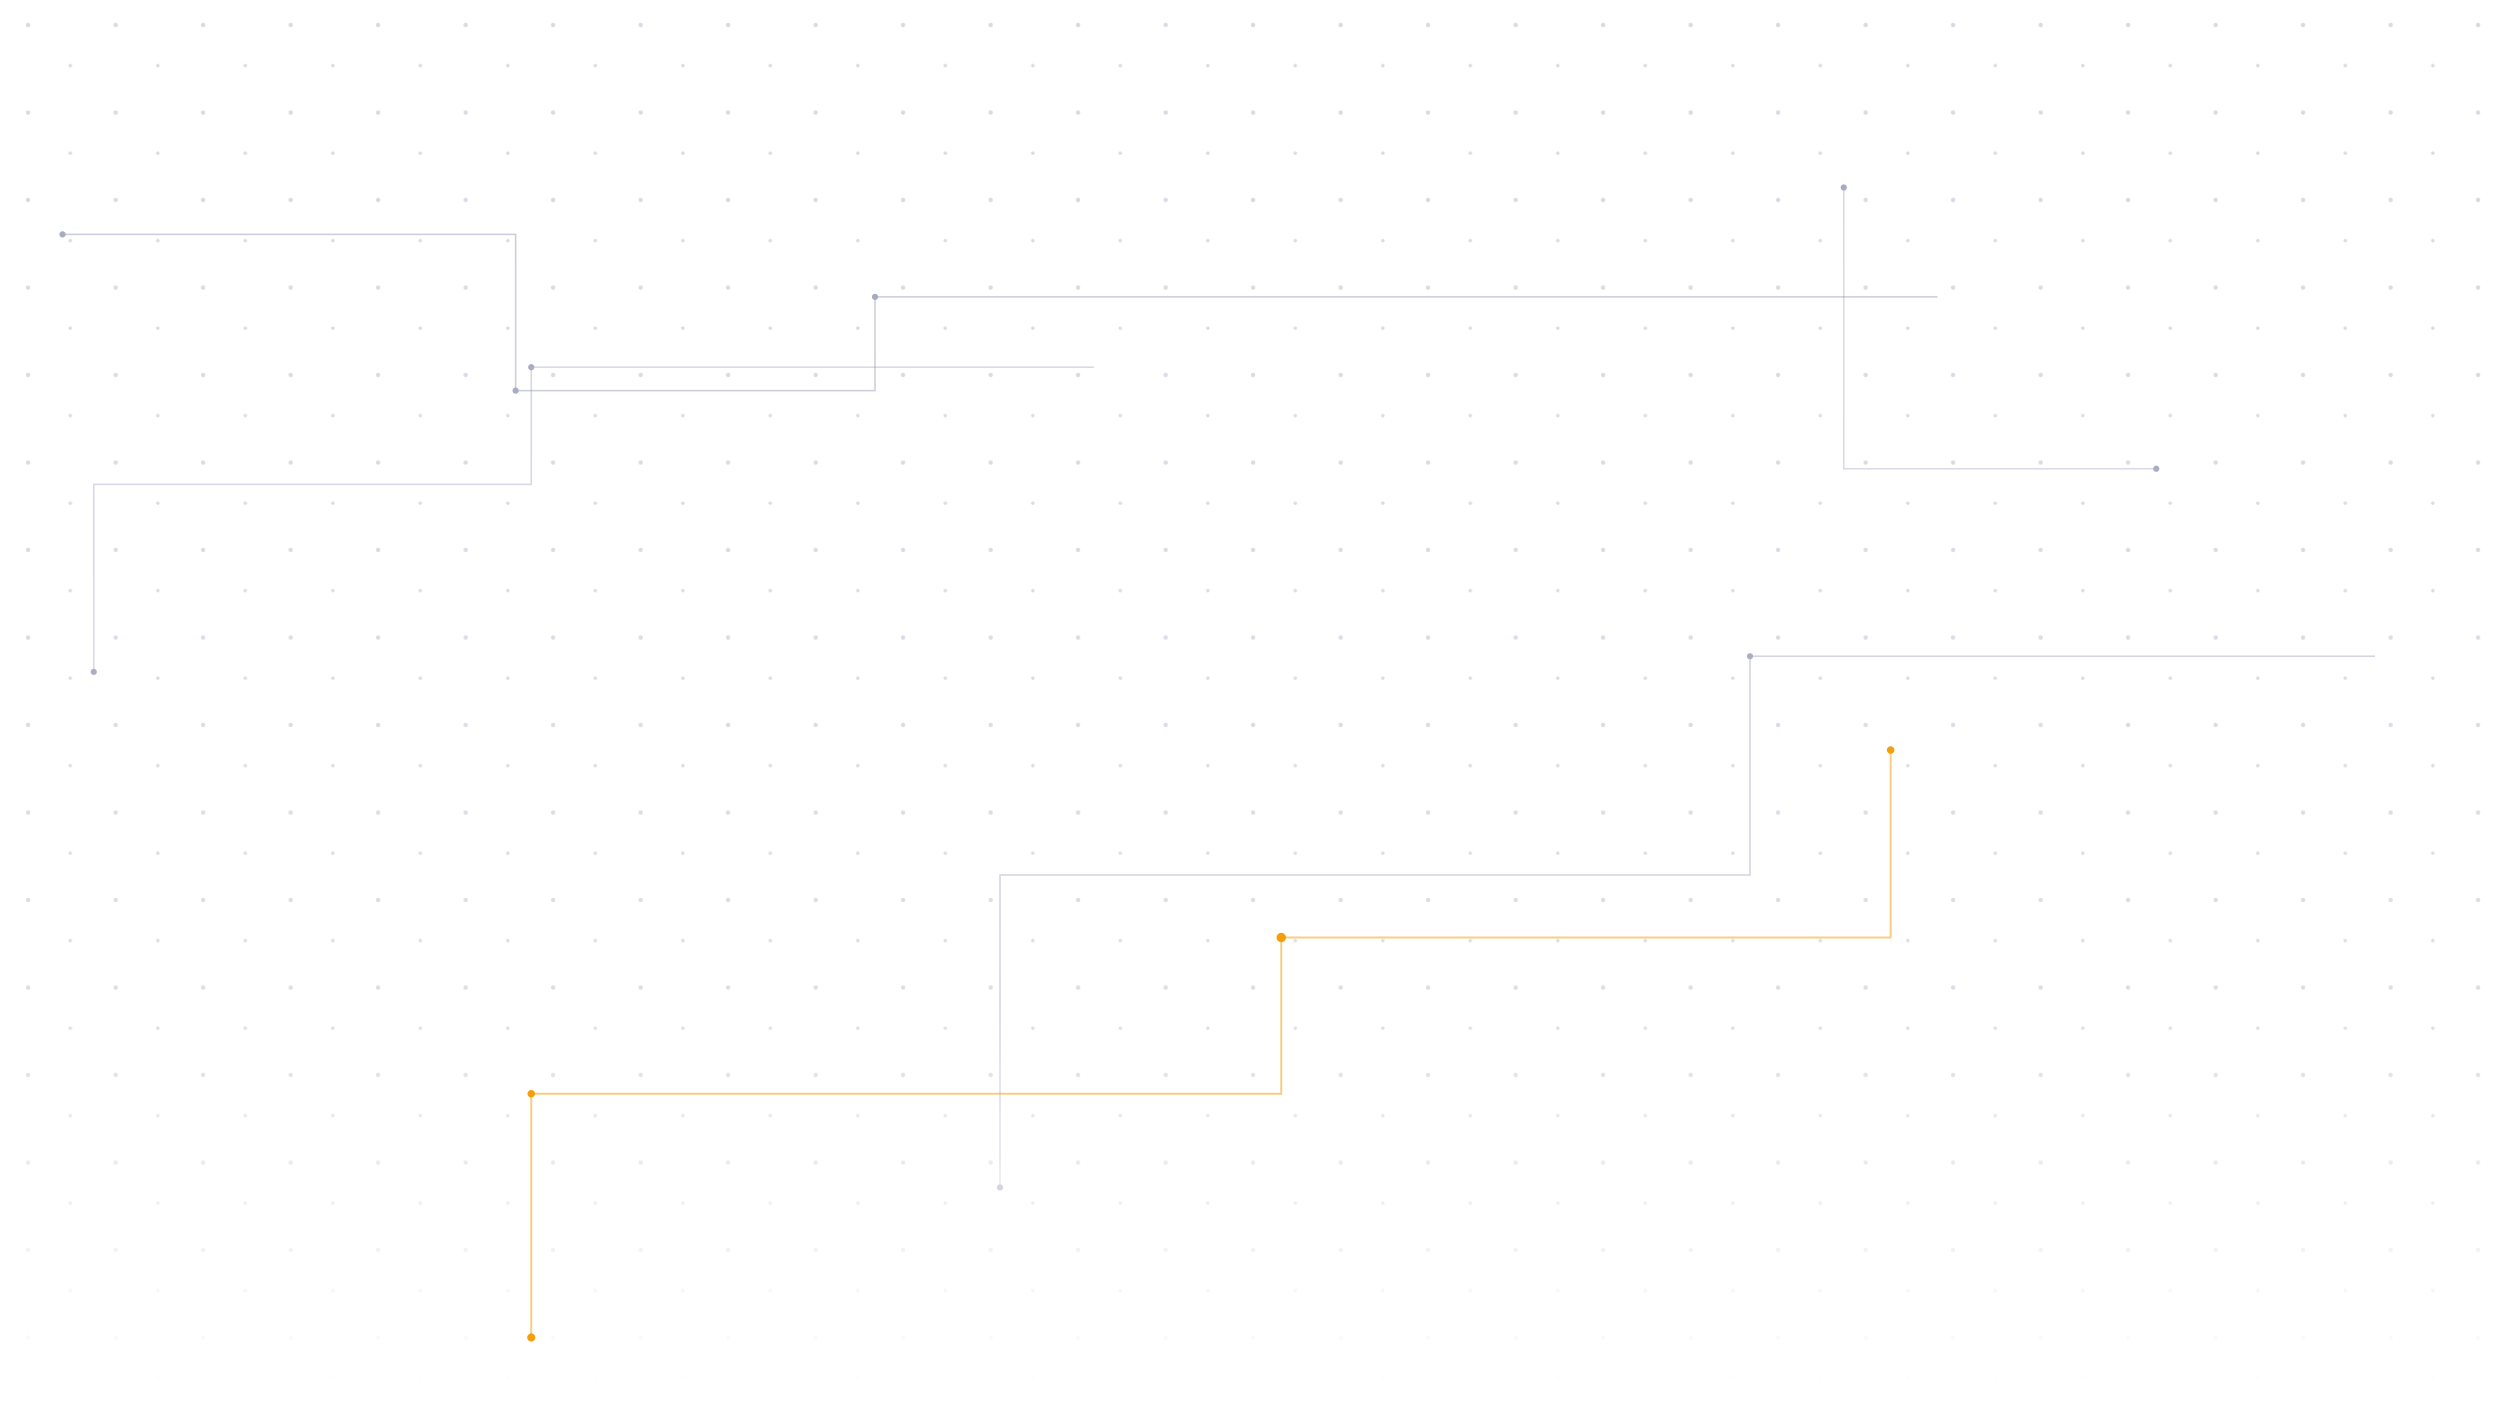
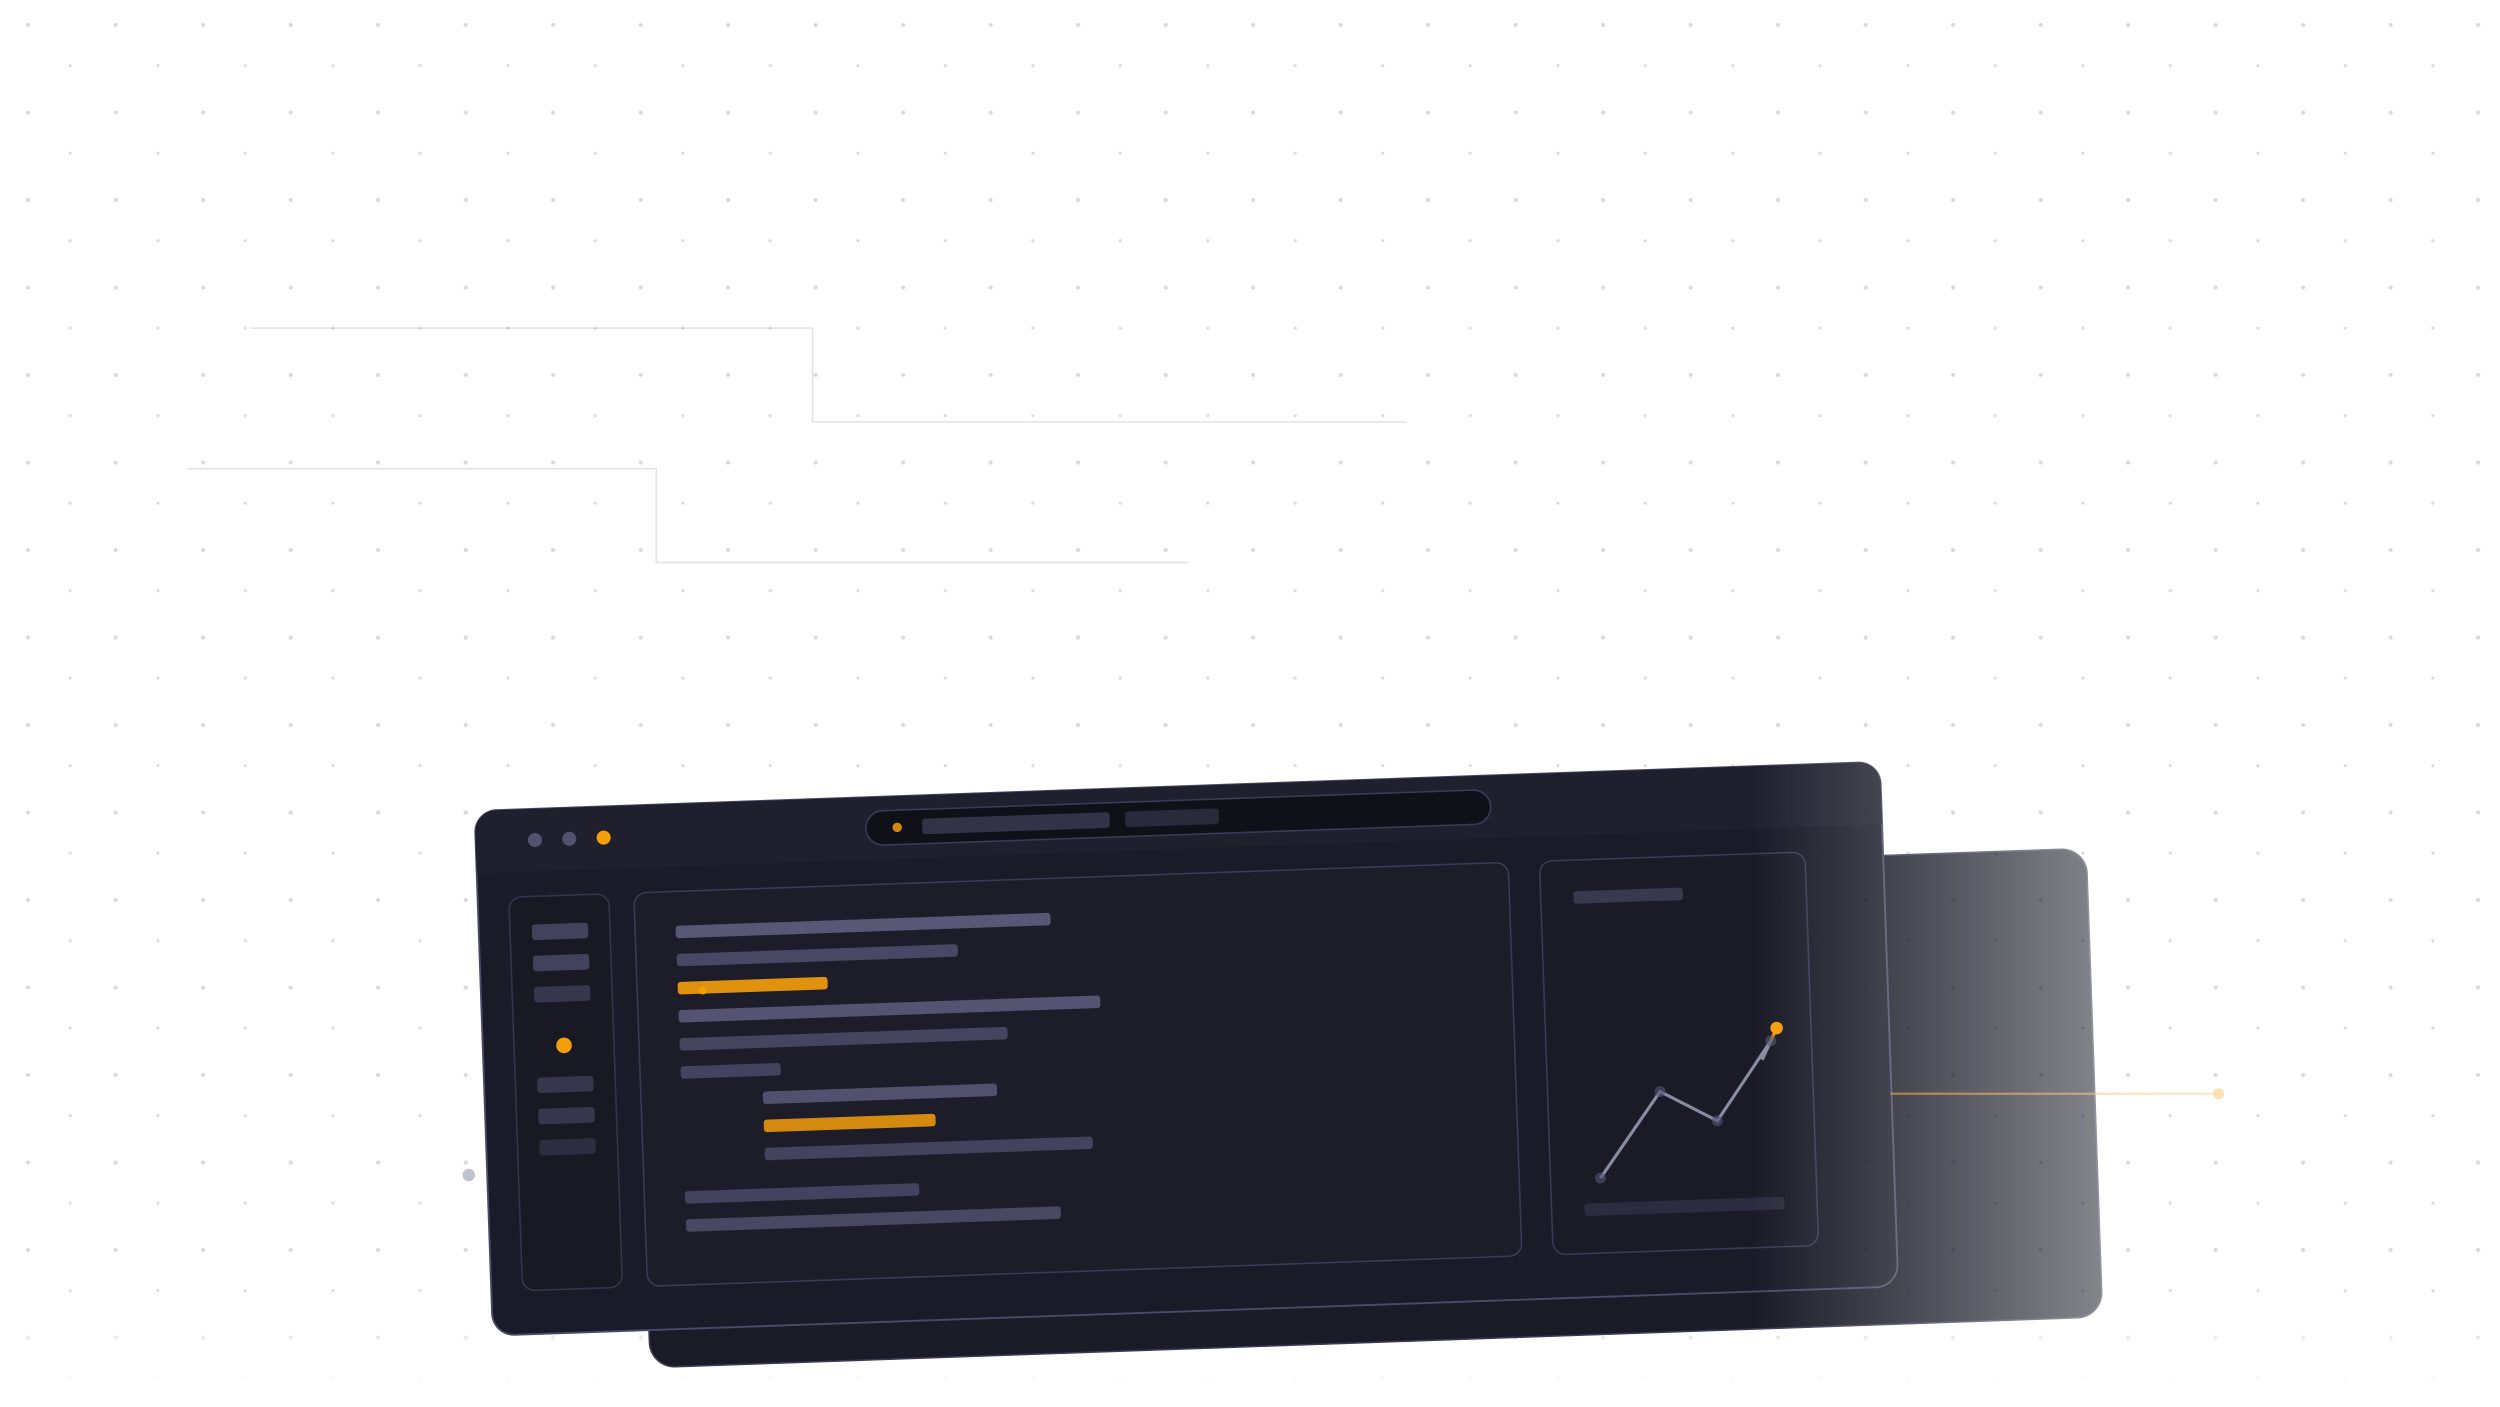
<svg xmlns="http://www.w3.org/2000/svg" viewBox="0 0 1600 900" width="1600" height="900">
  <defs>
    <pattern id="substrate" width="56" height="56" patternUnits="userSpaceOnUse">
-       <circle cx="18" cy="16" r="1.4" fill="#a5a9c0" />
-       <circle cx="45" cy="42" r="1.1" fill="#a5a9c0" />
+       <circle cx="18" cy="16" r="1.3" fill="#9aa0b8" />
+       <circle cx="45" cy="42" r="1" fill="#9aa0b8" />
    </pattern>
-     <linearGradient id="sheet-fade" x1="0" y1="0" x2="0" y2="1">
+     <linearGradient id="fade-x" x1="0" y1="0" x2="1" y2="0">
      <stop offset="0" stop-color="#ffffff" stop-opacity="1" />
-       <stop offset="0.72" stop-color="#ffffff" stop-opacity="0.9" />
+       <stop offset="0.7" stop-color="#ffffff" stop-opacity="1" />
      <stop offset="1" stop-color="#ffffff" stop-opacity="0" />
    </linearGradient>
-     <mask id="fade">
-       <rect width="1600" height="900" fill="url(#sheet-fade)" />
+     <linearGradient id="fade-y" x1="0" y1="0" x2="0" y2="1">
+       <stop offset="0" stop-color="#ffffff" stop-opacity="1" />
+       <stop offset="0.92" stop-color="#ffffff" stop-opacity="1" />
+       <stop offset="1" stop-color="#ffffff" stop-opacity="0" />
+     </linearGradient>
+     <mask id="sheet-fade">
+       <rect width="1600" height="900" fill="url(#fade-y)" />
+     </mask>
+     <mask id="panel-fade">
+       <rect width="1600" height="900" fill="url(#fade-x)" />
    </mask>
  </defs>
-   <g mask="url(#fade)">
-     <rect width="1600" height="900" fill="url(#substrate)" opacity="0.45" />
-     <g fill="none" stroke="#7d81a3" stroke-width="1">
-       <path d="M40 150 H330 V250 H560 V190 H1240" opacity="0.4" />
-       <path d="M60 430 V310 H340 V235 H700" opacity="0.32" />
-       <path d="M640 760 V560 H1120 V420 H1520" opacity="0.36" />
-       <path d="M1180 120 V300 H1380" opacity="0.3" />
-     </g>
-     <g fill="#a5a9c0">
-       <circle cx="40" cy="150" r="2" />
-       <circle cx="330" cy="250" r="2" />
-       <circle cx="560" cy="190" r="2" />
-       <circle cx="60" cy="430" r="2" />
-       <circle cx="340" cy="235" r="2" />
-       <circle cx="640" cy="760" r="2" />
-       <circle cx="1120" cy="420" r="2" />
-       <circle cx="1180" cy="120" r="2" />
-       <circle cx="1380" cy="300" r="2" />
+   <g mask="url(#sheet-fade)">
+     <rect width="1600" height="900" fill="url(#substrate)" opacity="0.42" />
+     <g fill="none" stroke="#8b8fa8" stroke-width="1" opacity="0.25">
+       <path d="M120 300 H420 V360 H760" />
+       <path d="M160 210 H520 V270 H900" />
    </g>
  </g>
-   <g>
-     <path d="M340 856 V700 H820 V600 H1210 V480" fill="none" stroke="#f59e0b" stroke-width="1.25" opacity="0.52" />
-     <g fill="#f59e0b">
-       <circle cx="340" cy="856" r="2.6" />
-       <circle cx="340" cy="700" r="2.4" />
-       <circle cx="820" cy="600" r="3" />
-       <circle cx="1210" cy="480" r="2.4" />
+   <g mask="url(#panel-fade)">
+     <g transform="rotate(-2 850 690)">
+       <rect x="410" y="560" width="930" height="300" rx="16" fill="#1b1b28" stroke="#3a3a54" stroke-width="1" />
+       <g fill="#3a3a50">
+         <rect x="470" y="628" width="180" height="8" rx="2" opacity="0.55" />
+         <rect x="470" y="648" width="130" height="8" rx="2" opacity="0.45" />
+         <rect x="470" y="668" width="220" height="8" rx="2" opacity="0.4" />
+       </g>
+       <rect x="310" y="500" width="900" height="336" rx="14" fill="#1a1a28" stroke="#4a4a68" stroke-width="1.2" />
+       <path d="M324 501.5 H1196" fill="none" stroke="#f59e0b" stroke-width="1.2" opacity="0.35" />
+       <path d="M324 500 H1196 A14 14 0 0 1 1210 514 V540 H310 V514 A14 14 0 0 1 324 500Z" fill="#1f1f2e" />
+       <circle cx="348" cy="520" r="4.5" fill="#52526f" />
+       <circle cx="370" cy="520" r="4.5" fill="#52526f" />
+       <circle cx="392" cy="520" r="4.5" fill="#f59e0b" />
+       <rect x="560" y="509" width="400" height="22" rx="11" fill="#101018" stroke="#3b3b55" stroke-width="1" />
+       <circle cx="580" cy="520" r="3" fill="#f59e0b" opacity="0.85" />
+       <rect x="596" y="515" width="120" height="10" rx="2" fill="#42425c" opacity="0.7" />
+       <rect x="726" y="515" width="60" height="10" rx="2" fill="#35354c" opacity="0.7" />
+       <rect x="330" y="556" width="64" height="252" rx="8" fill="#191924" stroke="#34344b" stroke-width="1" />
+       <g fill="#545474">
+         <rect x="344" y="574" width="36" height="10" rx="2" opacity="0.7" />
+         <rect x="344" y="594" width="36" height="10" rx="2" opacity="0.7" />
+         <rect x="344" y="614" width="36" height="10" rx="2" opacity="0.5" />
+       </g>
+       <circle cx="362" cy="652" r="5" fill="#f59e0b" />
+       <g fill="#545474">
+         <rect x="344" y="672" width="36" height="10" rx="2" opacity="0.5" />
+         <rect x="344" y="692" width="36" height="10" rx="2" opacity="0.5" />
+         <rect x="344" y="712" width="36" height="10" rx="2" opacity="0.35" />
+       </g>
+       <rect x="410" y="556" width="560" height="252" rx="8" fill="#1d1d2a" stroke="#3a3a53" stroke-width="1" />
+       <g>
+         <rect x="436" y="578" width="240" height="8" rx="2" fill="#5a5a7a" opacity="0.95" />
+         <rect x="436" y="596" width="180" height="8" rx="2" fill="#4c4c6a" opacity="0.9" />
+         <rect x="436" y="614" width="96" height="8" rx="2" fill="#f59e0b" opacity="0.9" />
+         <rect x="436" y="632" width="270" height="8" rx="2" fill="#5a5a7a" opacity="0.9" />
+         <rect x="436" y="650" width="210" height="8" rx="2" fill="#4c4c6a" opacity="0.85" />
+         <rect x="436" y="668" width="64" height="8" rx="2" fill="#454563" opacity="0.95" />
+         <rect x="488" y="686" width="150" height="8" rx="2" fill="#5a5a7a" opacity="0.85" />
+         <rect x="488" y="704" width="110" height="8" rx="2" fill="#f59e0b" opacity="0.85" />
+         <rect x="488" y="722" width="210" height="8" rx="2" fill="#4c4c6a" opacity="0.8" />
+         <rect x="436" y="748" width="150" height="8" rx="2" fill="#454563" opacity="0.95" />
+         <rect x="436" y="766" width="240" height="8" rx="2" fill="#5a5a7a" opacity="0.7" />
+         <circle cx="452" cy="620" r="2.5" fill="#f59e0b" />
+       </g>
+       <rect x="990" y="556" width="170" height="252" rx="8" fill="#1b1b28" stroke="#3a3a52" stroke-width="1" />
+       <rect x="1011" y="576" width="70" height="8" rx="2" fill="#454560" opacity="0.7" />
+       <path d="M1022 760 L1062 706 L1098 726 L1134 676 L1128 688" fill="none" stroke="#9aa0b8" stroke-width="2" opacity="0.85" />
+       <path d="M1134 676 L1138 668" stroke="#f59e0b" stroke-width="2" opacity="0.95" />
+       <g fill="#545474" opacity="0.6">
+         <circle cx="1022" cy="760" r="3.5" />
+         <circle cx="1062" cy="706" r="3.5" />
+         <circle cx="1098" cy="726" r="3.5" />
+         <circle cx="1134" cy="676" r="3.5" />
+       </g>
+       <circle cx="1138" cy="668" r="4" fill="#f59e0b" />
+       <rect x="1011" y="776" width="128" height="8" rx="2" fill="#33334a" opacity="0.7" />
    </g>
+     <path d="M1210 700 H1420" fill="none" stroke="#f59e0b" stroke-width="1.5" opacity="0.55" />
+     <circle cx="1420" cy="700" r="3.5" fill="#f59e0b" opacity="0.8" />
+     <circle cx="300" cy="752" r="4" fill="#8b8fa8" opacity="0.55" />
  </g>
</svg>
